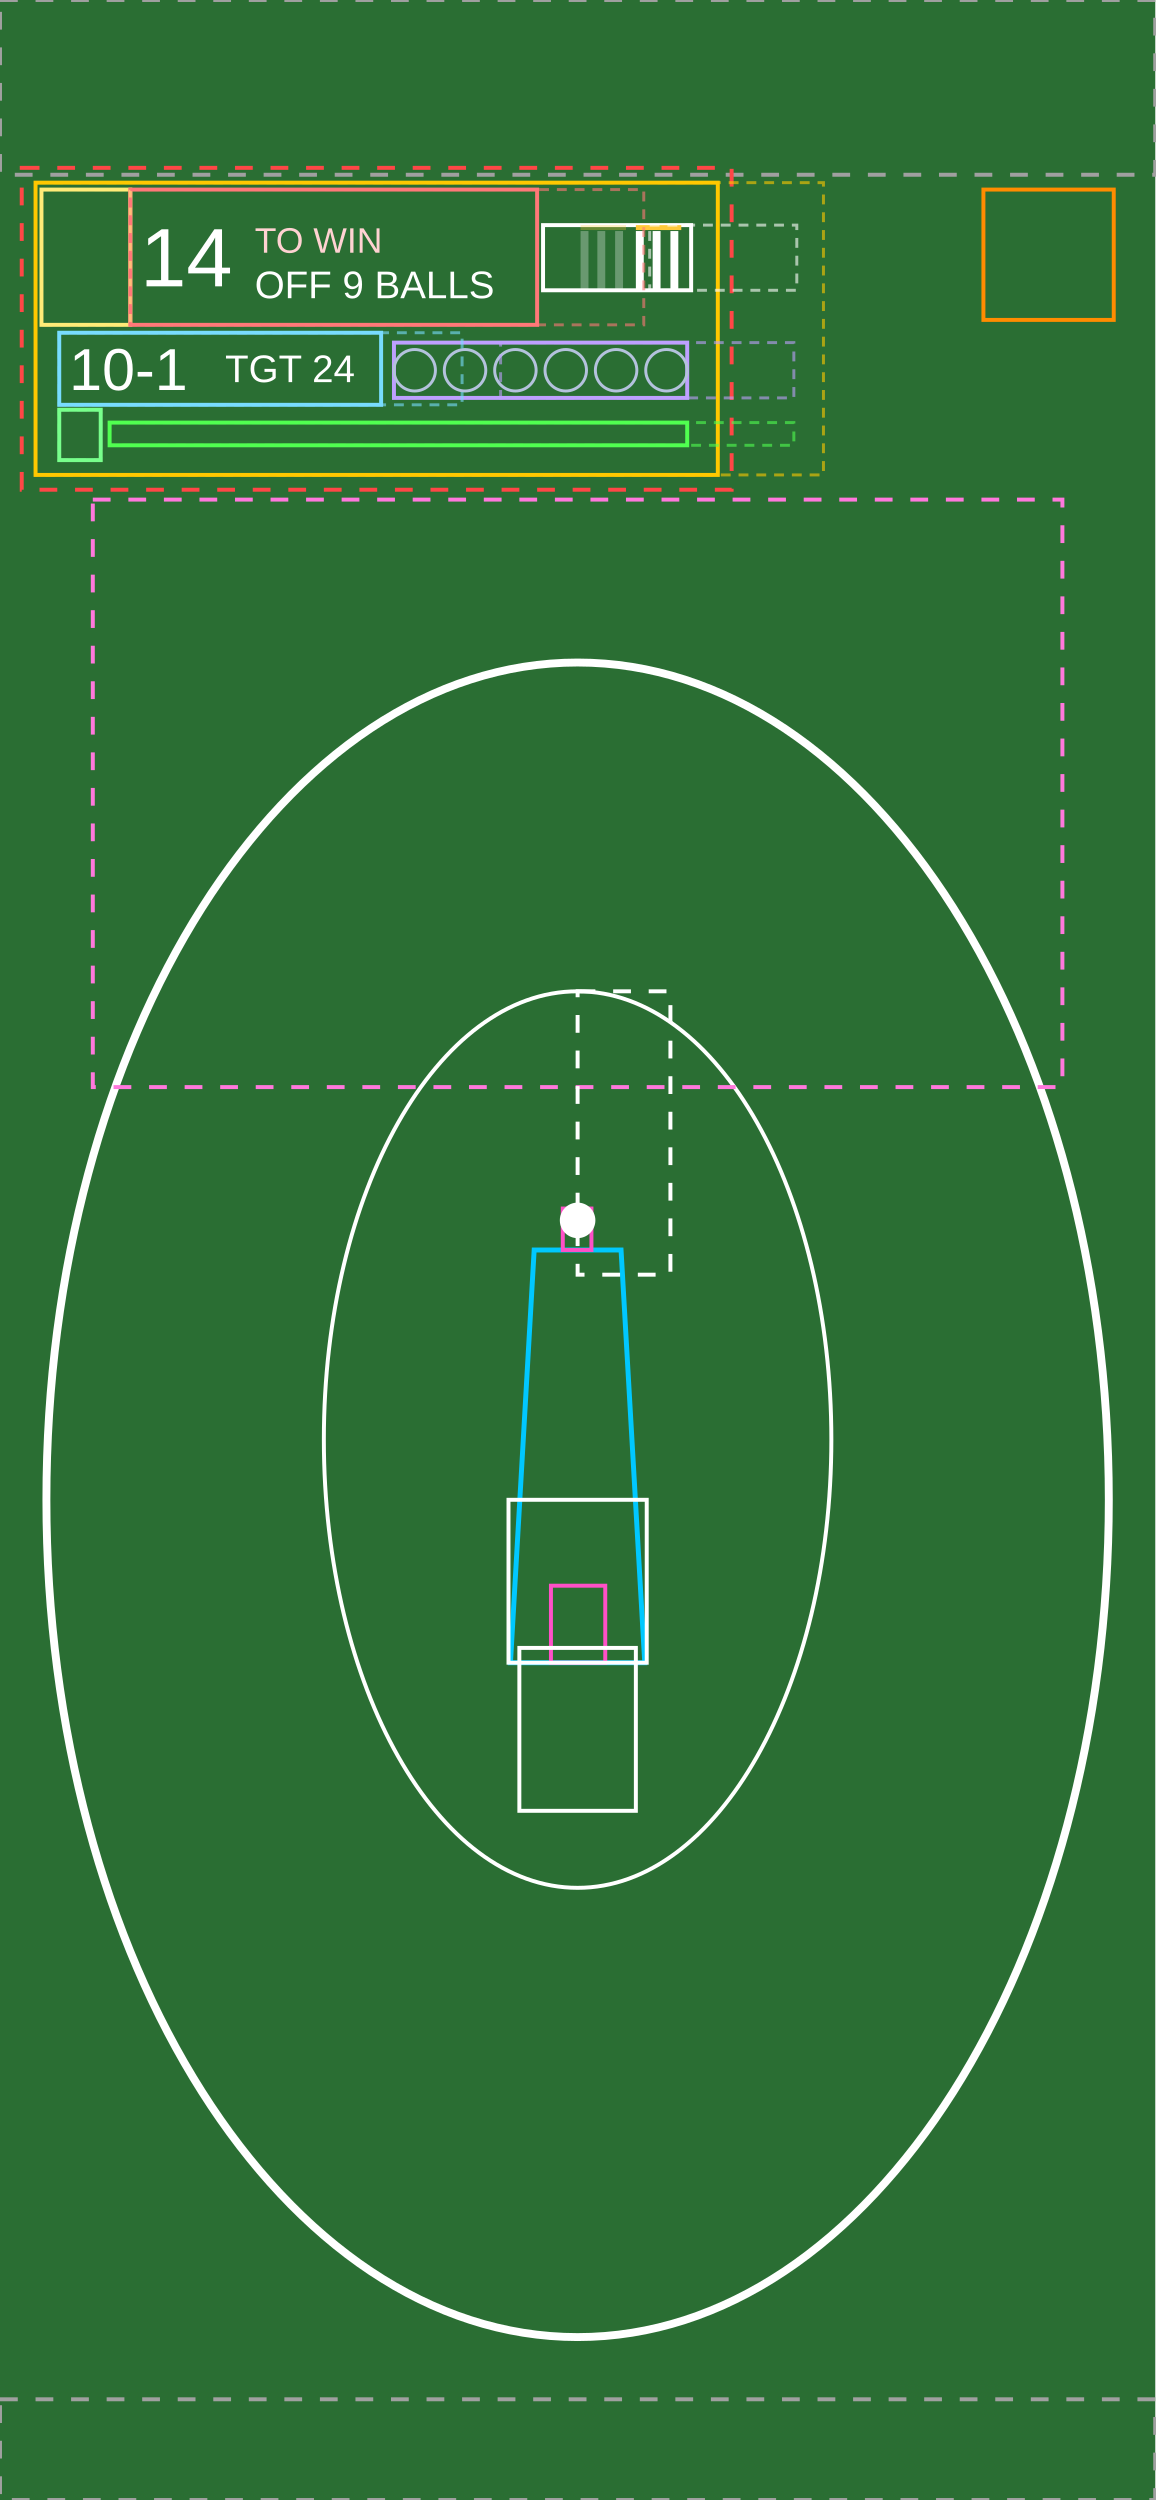
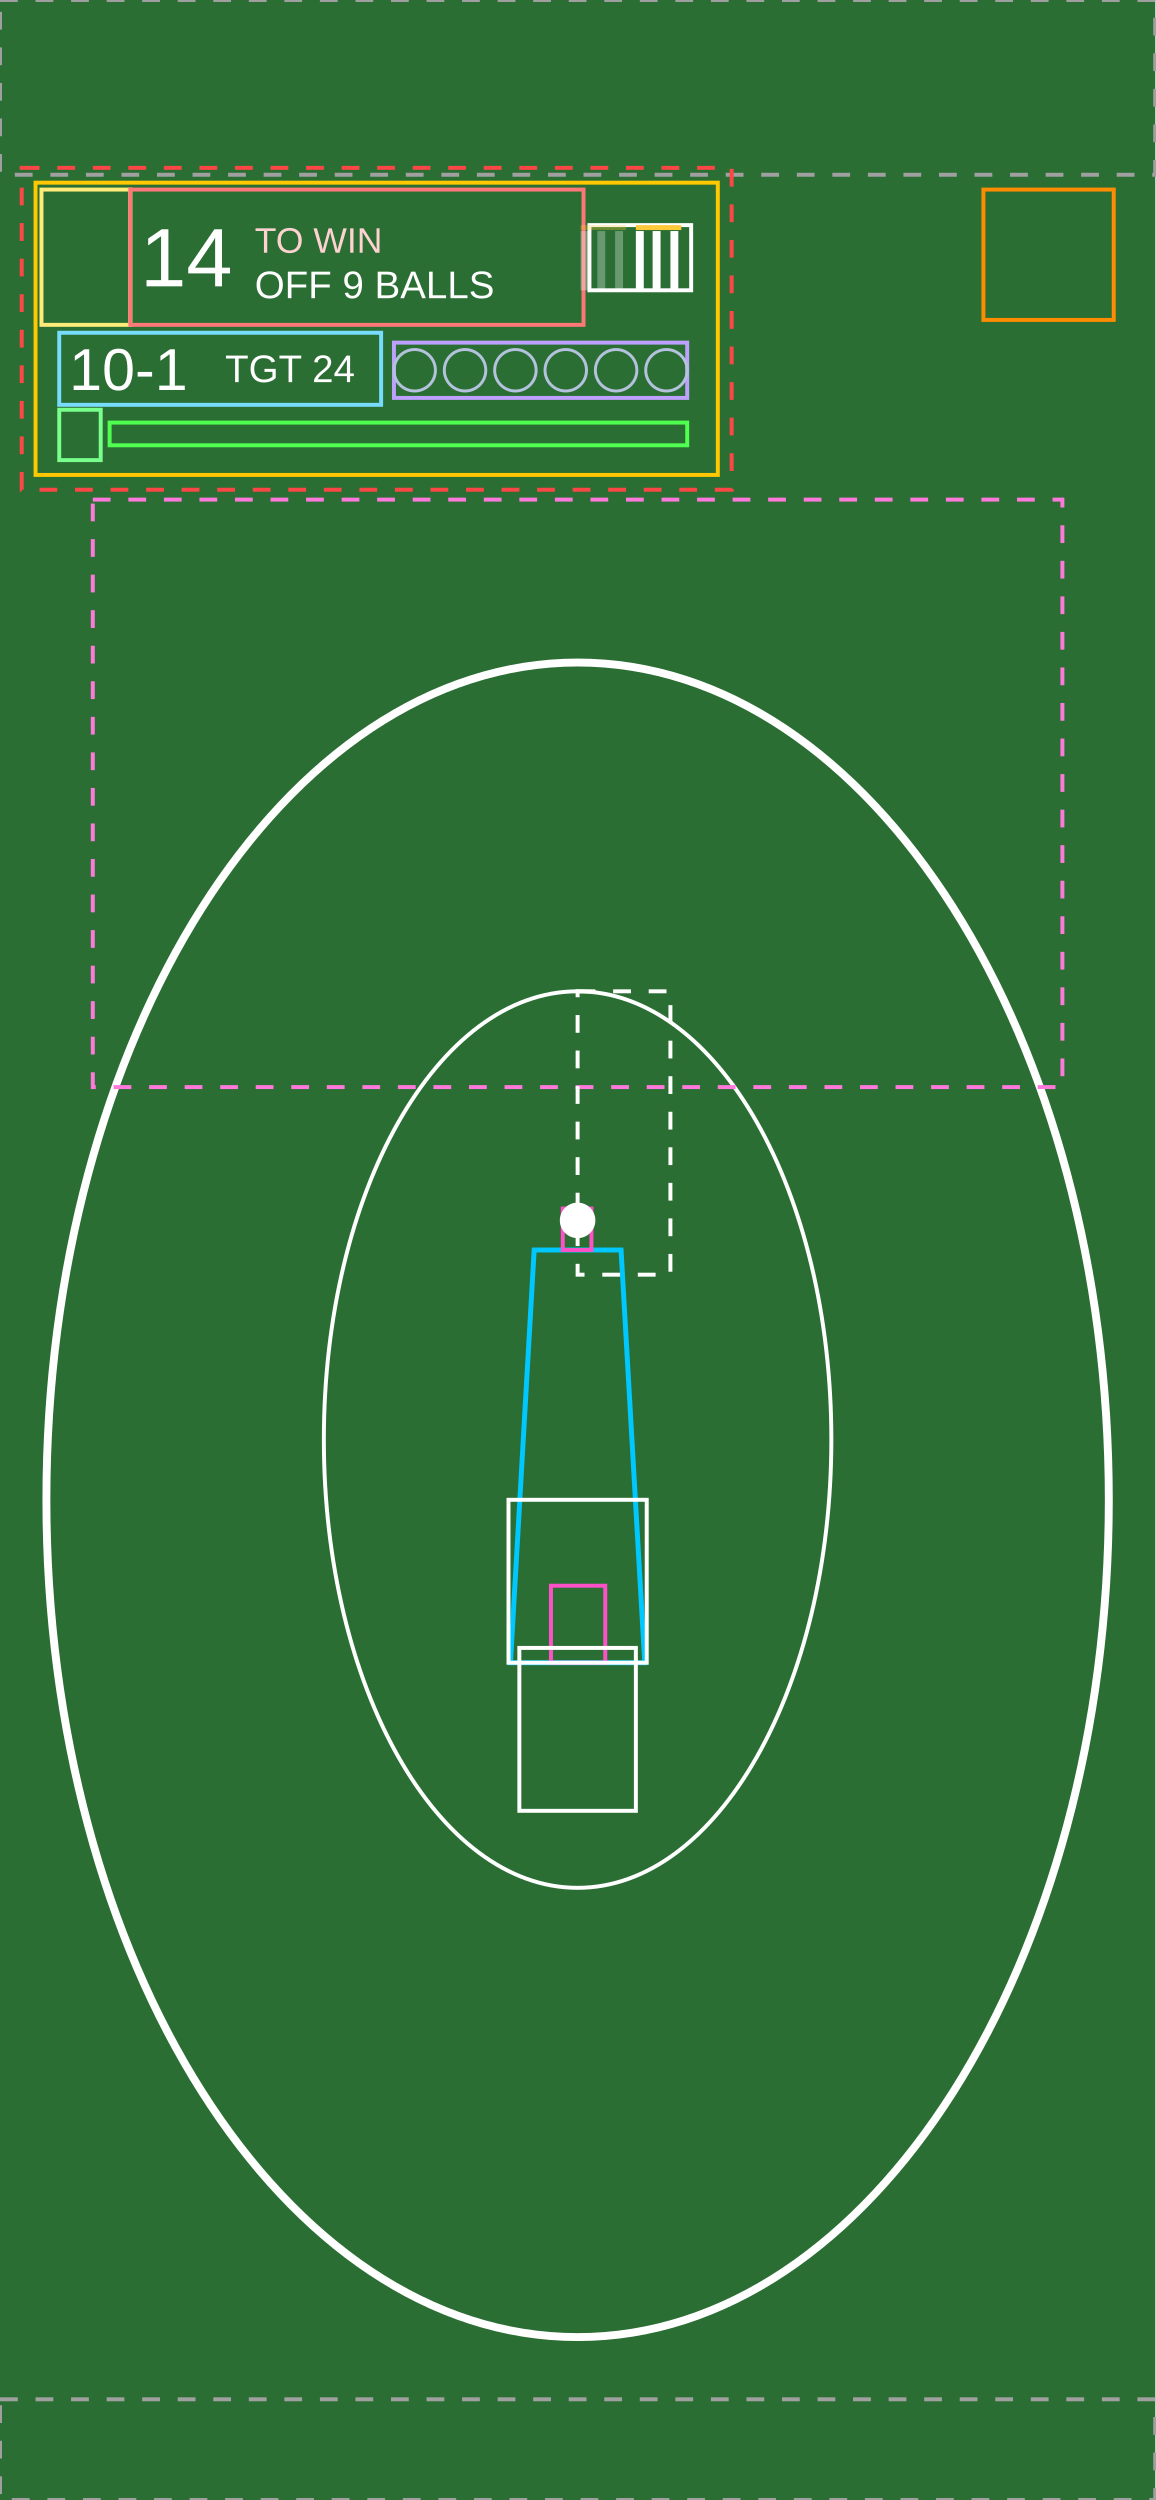
<svg xmlns="http://www.w3.org/2000/svg" width="1170" height="2532" viewBox="0 0 1170 2532">
  <rect id="phone 1170x2532" width="1170" height="2532" fill="#2a6e33" />
  <g id="FIELD">
    <ellipse id="boundary rope" cx="585" cy="1519" rx="538" ry="848" fill="none" stroke="#fff" stroke-width="8" />
    <ellipse id="30-yard ring" cx="585" cy="1458" rx="257" ry="454" fill="none" stroke="#fff" stroke-width="4" />
    <polygon id="pitch" points="541,1266 629,1266 653,1684 517,1684" fill="none" stroke="#00c8ff" stroke-width="5" />
    <rect id="stumps far" x="570" y="1224" width="29" height="42" fill="none" stroke="#ff50c8" stroke-width="4" />
    <rect id="stumps near" x="558" y="1606" width="55" height="78" fill="none" stroke="#ff50c8" stroke-width="4" />
    <circle id="umpire" cx="585" cy="1236" r="18" fill="#fff" />
  </g>
  <g id="PLAY ZONES">
    <rect id="SAFE AREA (status bar)" x="0" y="0" width="1170" height="177" fill="none" stroke="#a0a0a0" stroke-width="4" stroke-dasharray="18 18" />
    <rect id="HOME BAR" x="0" y="2430" width="1170" height="102" fill="none" stroke="#a0a0a0" stroke-width="4" stroke-dasharray="18 18" />
    <rect id="POP-UP WORDS (FOUR! SIX! OUT!)" x="94" y="506" width="982" height="595" fill="none" stroke="#ff78dc" stroke-width="4" stroke-dasharray="18 18" />
    <rect id="BOWLER RUN-UP" x="585" y="1004" width="94" height="287" fill="none" stroke="#ffffff" stroke-width="4" stroke-dasharray="18 18" />
    <rect id="BATTER" x="515" y="1519" width="140" height="165" fill="none" stroke="#ffffff" stroke-width="4" />
    <rect id="KEEPER" x="526" y="1669" width="118" height="165" fill="none" stroke="#ffffff" stroke-width="4" />
    <rect id="lastover_glow" x="22" y="170" width="719" height="326" fill="none" stroke="#ff4646" stroke-width="4" stroke-dasharray="18 18" />
  </g>
  <g id="HUD">
    <rect id="SCOREBOARD" x="36" y="185" width="691" height="296" fill="none" stroke="#ffc800" stroke-width="4" />
    <rect id="PAUSE" x="996" y="192" width="132" height="132" fill="none" stroke="#ff8c00" stroke-width="4" />
  </g>
  <g id="SCOREBOARD PARTS">
    <rect id="BADGE" x="42" y="192" width="90" height="137" fill="none" stroke="#ffeb78" stroke-width="4" />
-     <rect id="CHASE: 14 TO WIN OFF 9" x="132" y="192" width="412" height="137" fill="none" stroke="#ff7878" stroke-width="4" />
+     <rect id="CHASE: 14 TO WIN OFF 9" x="132" y="192" width="459" height="137" fill="none" stroke="#ff7878" stroke-width="4" />
    <text id="sb_chase_line · 14 · 28px" x="142" y="290" font-family="Lilita One, Arial" font-size="84" fill="#fff">14</text>
    <text id="sb_chase_line · TO WIN · 12px" x="258" y="256" font-family="Lilita One, Arial" font-size="36" fill="#ffd2d2">TO WIN</text>
    <text id="sb_chase_line · OFF 9 BALLS · 13px" x="258" y="302" font-family="Lilita One, Arial" font-size="39" fill="#fff">OFF 9 BALLS</text>
-     <rect id="WKTS" x="550" y="228" width="150" height="66" fill="none" stroke="#ffffff" stroke-width="4" />
+     <rect id="WKTS" x="597" y="228" width="103" height="66" fill="none" stroke="#ffffff" stroke-width="4" />
    <g id="stump set 1" opacity="0.3">
      <rect x="588" y="234" width="8" height="60" fill="#fff" />
      <rect x="605" y="234" width="8" height="60" fill="#fff" />
      <rect x="623" y="234" width="8" height="60" fill="#fff" />
      <rect x="588" y="228" width="46" height="5" fill="#ffc93a" />
    </g>
    <g id="stump set 2" opacity="1">
      <rect x="644" y="234" width="8" height="60" fill="#fff" />
      <rect x="661" y="234" width="8" height="60" fill="#fff" />
      <rect x="679" y="234" width="8" height="60" fill="#fff" />
      <rect x="644" y="228" width="46" height="5" fill="#ffc93a" />
    </g>
    <rect id="SCORE + TGT" x="60" y="337" width="326" height="73" fill="none" stroke="#78dcff" stroke-width="4" />
    <text id="sb_score_target · 10-1 · 20px" x="70" y="395" font-family="Lilita One, Arial" font-size="60" fill="#fff">10-1</text>
    <text id="sb_score_target · TGT 24 · 13px" x="228" y="387" font-family="Lilita One, Arial" font-size="39" fill="#fff">TGT 24</text>
    <rect id="THIS OVER x6" x="399" y="347" width="297" height="56" fill="none" stroke="#bea0ff" stroke-width="4" />
    <circle id="ball 1" cx="420" cy="375" r="21" fill="none" stroke="#b4c2dd" stroke-width="3" />
    <circle id="ball 2" cx="471" cy="375" r="21" fill="none" stroke="#b4c2dd" stroke-width="3" />
    <circle id="ball 3" cx="522" cy="375" r="21" fill="none" stroke="#b4c2dd" stroke-width="3" />
    <circle id="ball 4" cx="573" cy="375" r="21" fill="none" stroke="#b4c2dd" stroke-width="3" />
    <circle id="ball 5" cx="624" cy="375" r="21" fill="none" stroke="#b4c2dd" stroke-width="3" />
    <circle id="ball 6" cx="675" cy="375" r="21" fill="none" stroke="#b4c2dd" stroke-width="3" />
    <rect id="sb_energy_icon" x="60" y="415" width="42" height="51" fill="none" stroke="#78ff8c" stroke-width="4" />
    <rect id="ENERGY" x="111" y="428" width="585" height="23" fill="none" stroke="#50ff50" stroke-width="4" />
  </g>
-   <g id="SCOREBOARD WIDE (3-digit leagues)" opacity="0.6">
-     <rect id="wide · SCOREBOARD" x="36" y="185" width="798" height="296" fill="none" stroke="#ffc800" stroke-width="3" stroke-dasharray="10 8" />
-     <rect id="wide · BADGE" x="42" y="192" width="90" height="137" fill="none" stroke="#ffeb78" stroke-width="3" stroke-dasharray="10 8" />
-     <rect id="wide · CHASE: 14 TO WIN OFF 9" x="132" y="192" width="520" height="137" fill="none" stroke="#ff7878" stroke-width="3" stroke-dasharray="10 8" />
-     <rect id="wide · WKTS" x="658" y="228" width="149" height="66" fill="none" stroke="#ffffff" stroke-width="3" stroke-dasharray="10 8" />
-     <rect id="wide · SCORE + TGT" x="60" y="337" width="408" height="73" fill="none" stroke="#78dcff" stroke-width="3" stroke-dasharray="10 8" />
-     <rect id="wide · THIS OVER x6" x="507" y="347" width="297" height="56" fill="none" stroke="#bea0ff" stroke-width="3" stroke-dasharray="10 8" />
-     <rect id="wide · sb_energy_icon" x="60" y="415" width="42" height="51" fill="none" stroke="#78ff8c" stroke-width="3" stroke-dasharray="10 8" />
-     <rect id="wide · ENERGY" x="111" y="428" width="693" height="23" fill="none" stroke="#50ff50" stroke-width="3" stroke-dasharray="10 8" />
-   </g>
</svg>
